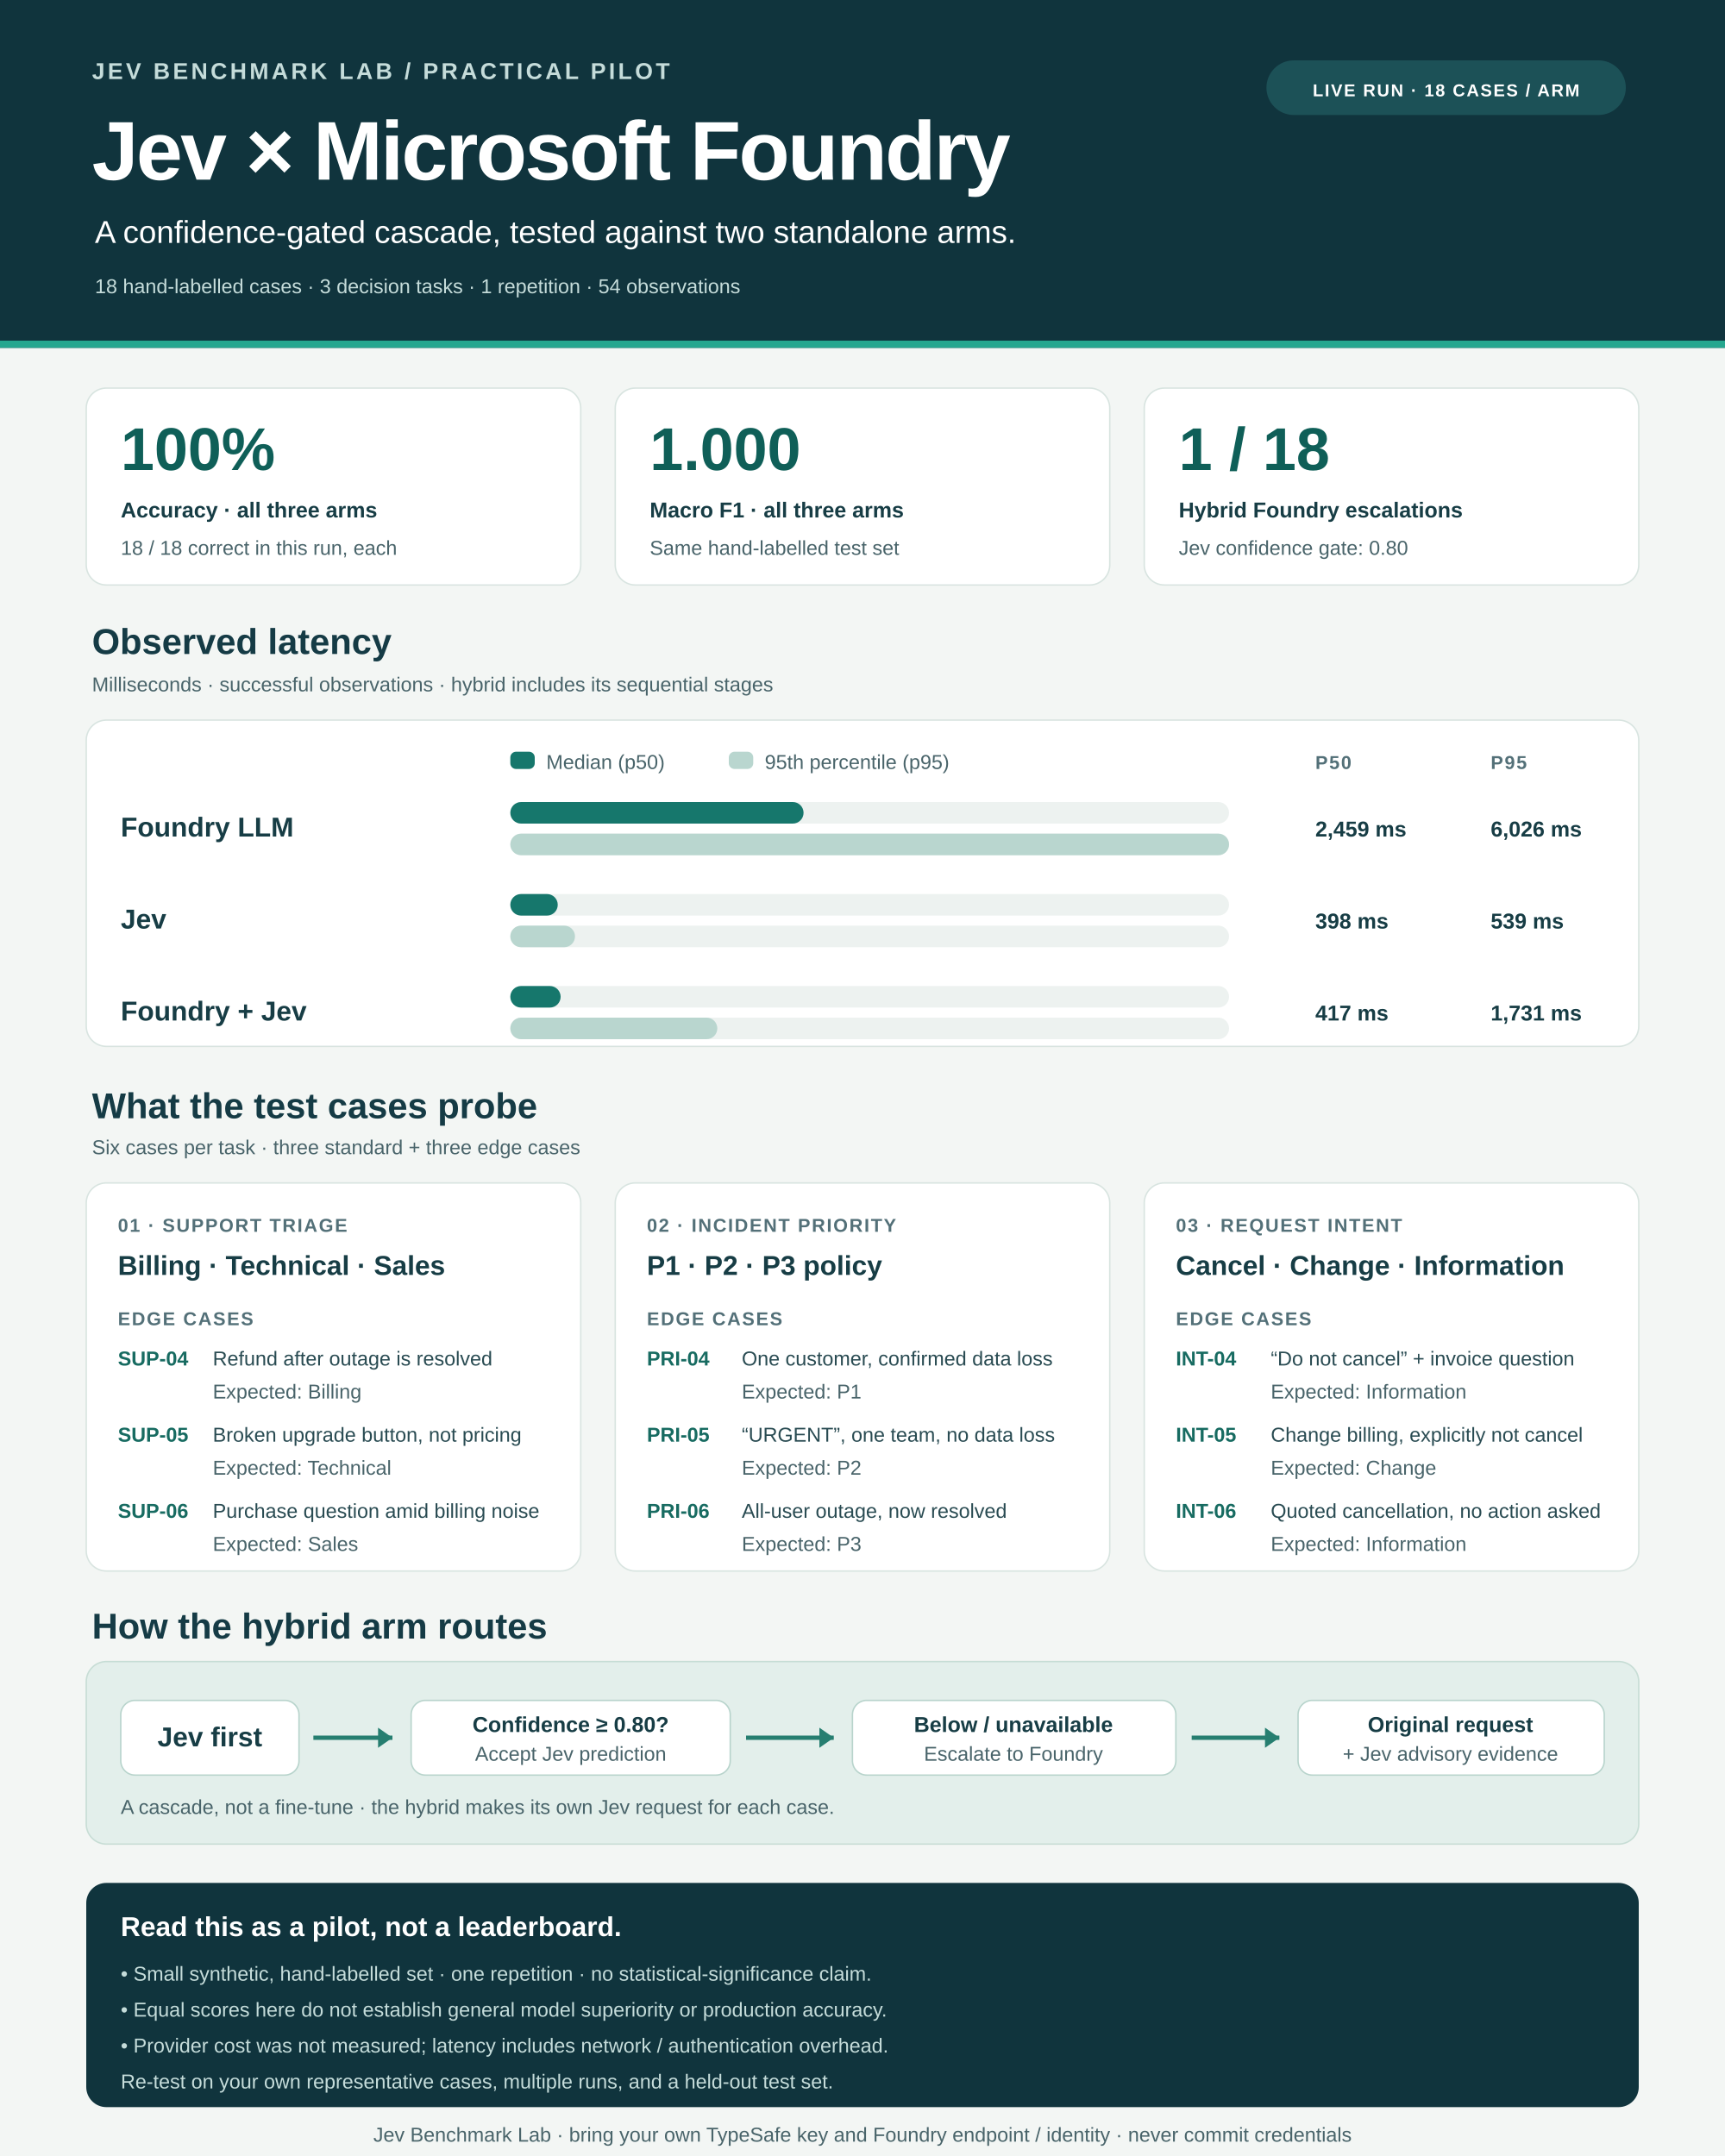
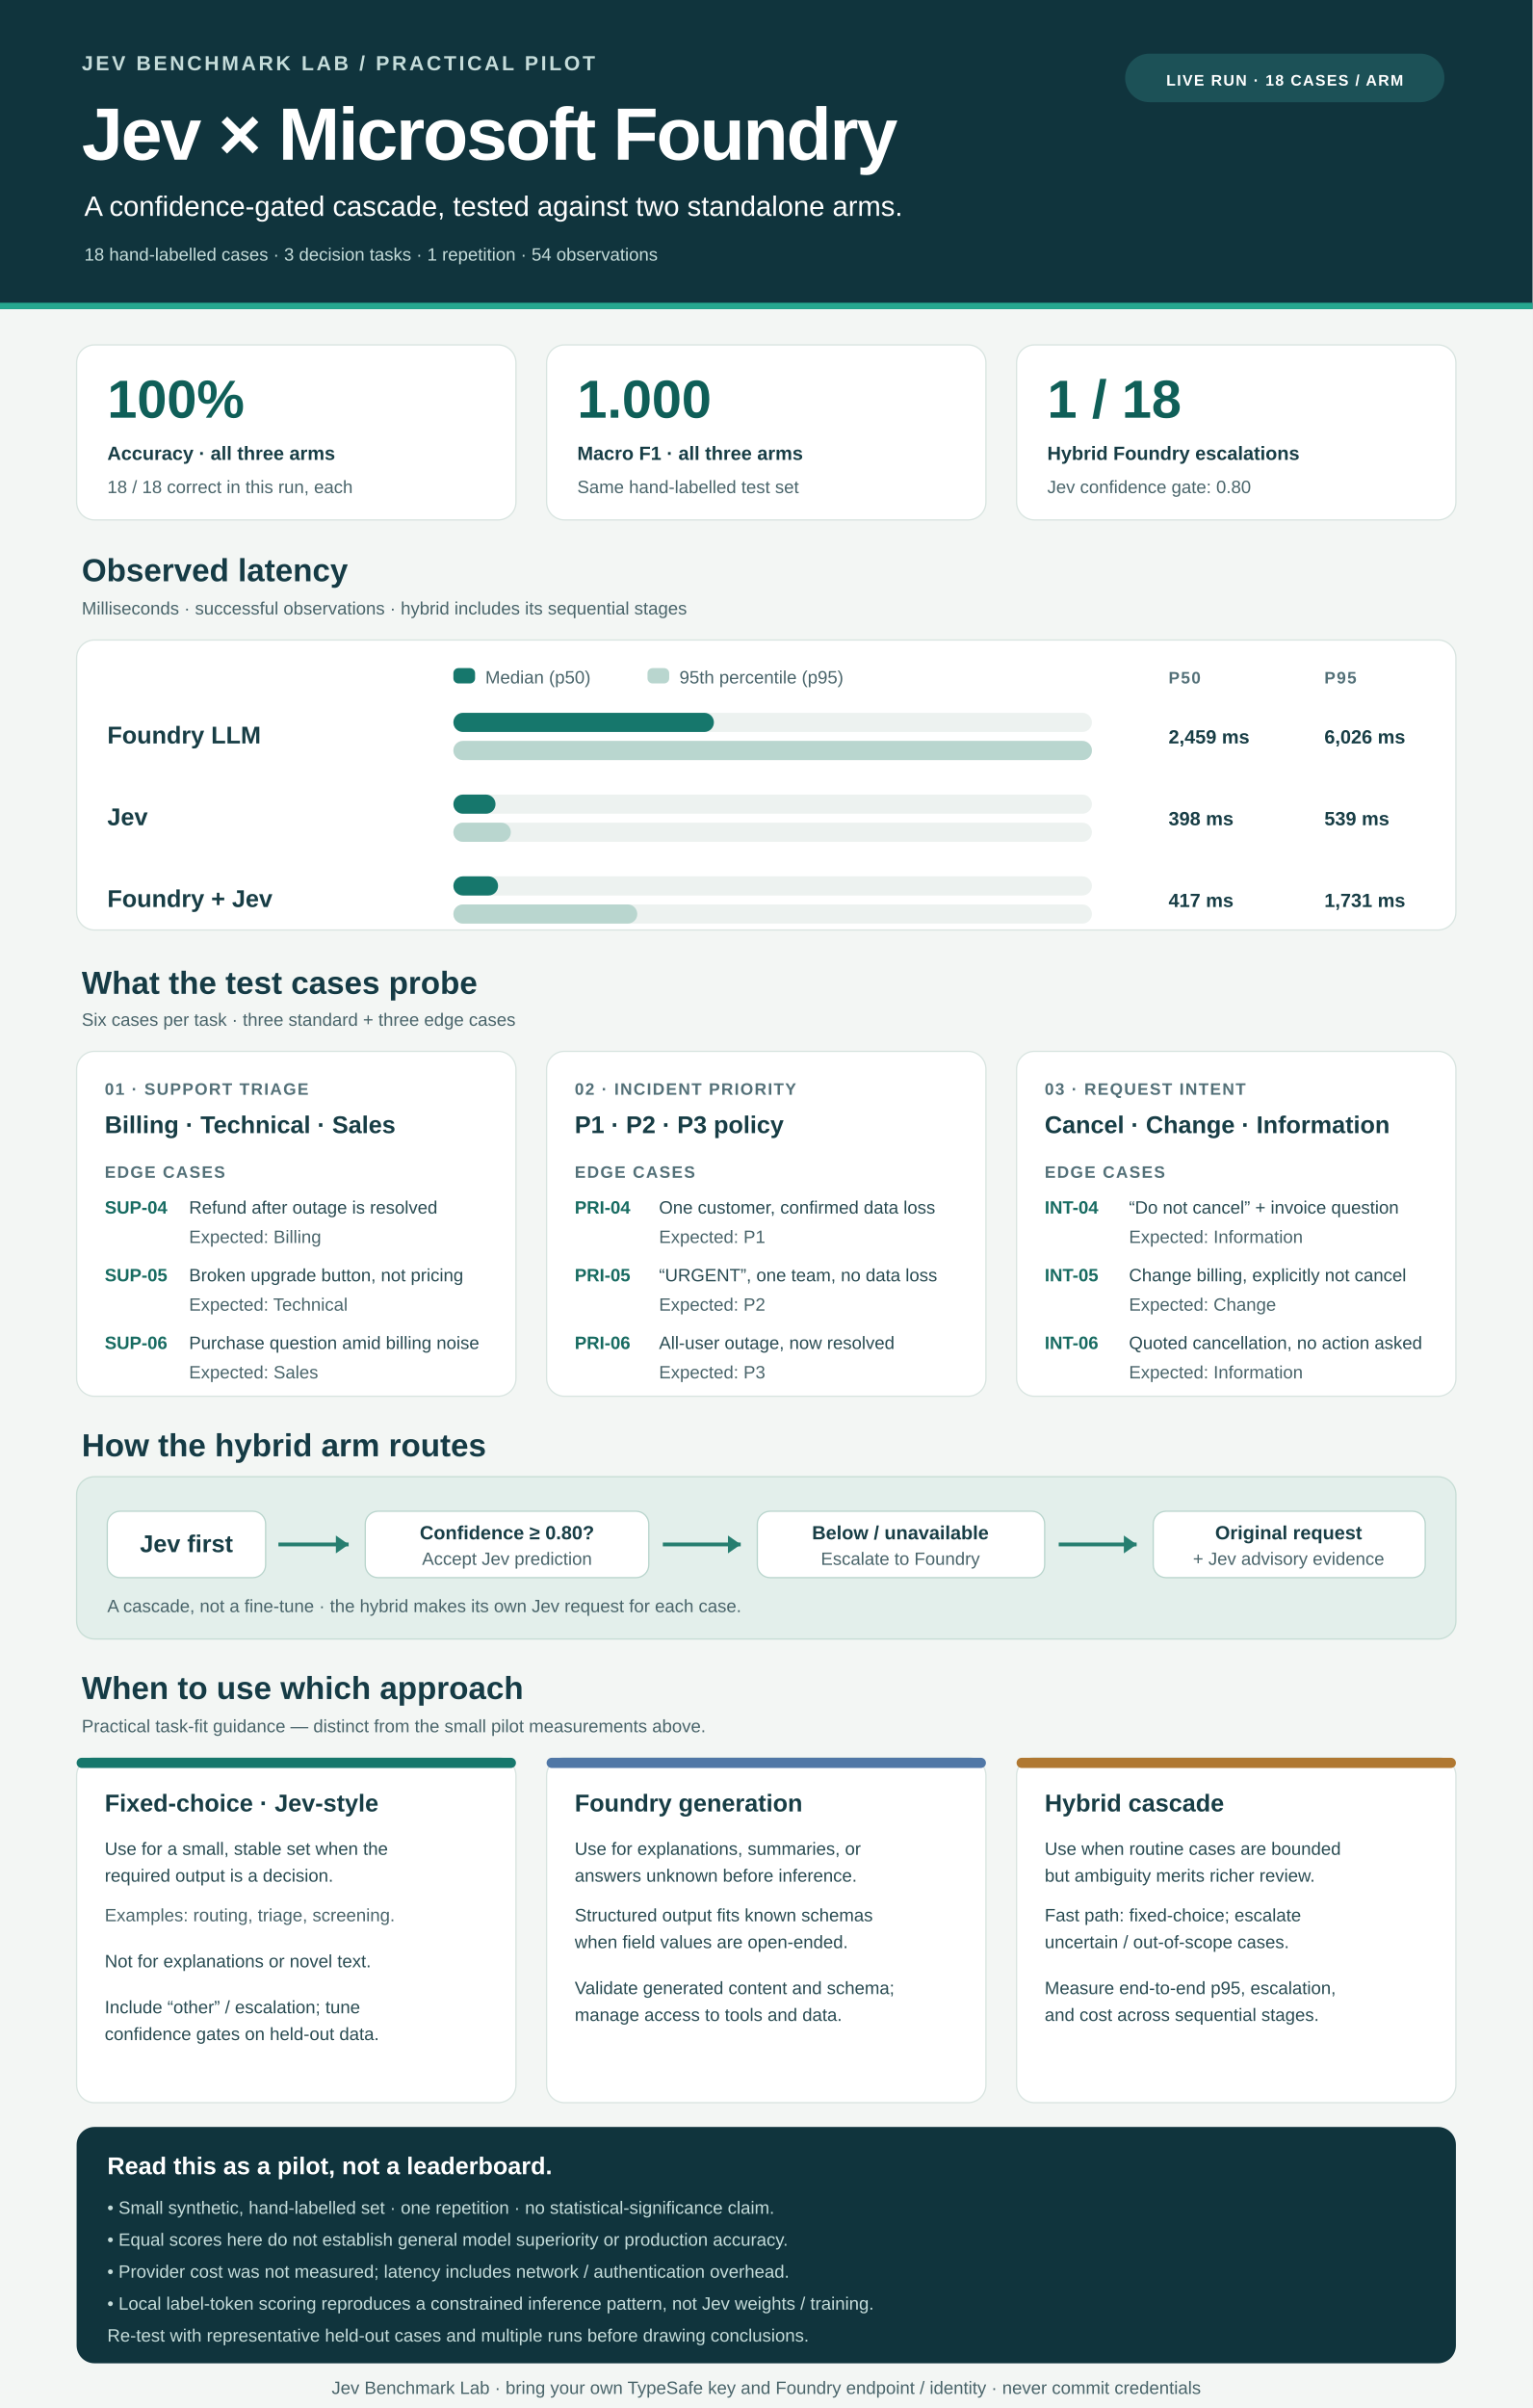
- <svg xmlns="http://www.w3.org/2000/svg" width="1200" height="1500" viewBox="0 0 1200 1500" role="img" aria-labelledby="title desc">
+ <svg xmlns="http://www.w3.org/2000/svg" width="1200" height="1885" viewBox="0 0 1200 1885" role="img" aria-labelledby="title desc">
  <defs>
    <style>
      text { font-family: "Segoe UI", Arial, sans-serif; }
      .eyebrow { font-size: 16px; font-weight: 700; letter-spacing: 2px; }
      .title { font-size: 58px; font-weight: 750; letter-spacing: -1.5px; }
      .subtitle { font-size: 22px; }
      .section { font-size: 25px; font-weight: 700; fill: #153b45; }
      .body { font-size: 14px; fill: #294b52; }
      .small { font-size: 14px; fill: #49646a; }
      .cardTitle { font-size: 19px; font-weight: 700; fill: #173d45; }
      .metric { font-size: 42px; font-weight: 750; fill: #0f5f58; }
      .label { font-size: 15px; font-weight: 650; fill: #173d45; }
      .white { fill: #ffffff; }
      .mutedWhite { fill: #c5dcda; }
      .caps { font-size: 13px; font-weight: 700; letter-spacing: 1px; fill: #537078; }
      .code { font-size: 14px; font-weight: 700; fill: #176b61; }
    </style>
  </defs>
-   <rect width="1200" height="1500" fill="#f3f6f4" />
+   <rect width="1200" height="1885" fill="#f3f6f4" />
  <rect width="1200" height="242" fill="#10343d" />
  <rect x="0" y="237" width="1200" height="5" fill="#26a78f" />
  <text x="64" y="55" class="eyebrow mutedWhite">JEV BENCHMARK LAB  /  PRACTICAL PILOT</text>
  <text x="64" y="125" class="title white">Jev × Microsoft Foundry</text>
  <text x="66" y="169" class="subtitle white">A confidence-gated cascade, tested against two standalone arms.</text>
  <text x="66" y="204" class="small mutedWhite">18 hand-labelled cases  ·  3 decision tasks  ·  1 repetition  ·  54 observations</text>
  <rect x="881" y="42" width="250" height="38" rx="19" fill="#1c5157" />
  <text x="1006" y="67" text-anchor="middle" class="eyebrow white" style="font-size:12px;letter-spacing:1px">LIVE RUN · 18 CASES / ARM</text>
  <rect x="60" y="270" width="344" height="137" rx="14" fill="#ffffff" stroke="#d8e4e0" />
  <rect x="428" y="270" width="344" height="137" rx="14" fill="#ffffff" stroke="#d8e4e0" />
  <rect x="796" y="270" width="344" height="137" rx="14" fill="#ffffff" stroke="#d8e4e0" />
  <text x="84" y="327" class="metric">100%</text>
  <text x="84" y="360" class="label">Accuracy · all three arms</text>
  <text x="84" y="386" class="small">18 / 18 correct in this run, each</text>
  <text x="452" y="327" class="metric">1.000</text>
  <text x="452" y="360" class="label">Macro F1 · all three arms</text>
  <text x="452" y="386" class="small">Same hand-labelled test set</text>
  <text x="820" y="327" class="metric">1 / 18</text>
  <text x="820" y="360" class="label">Hybrid Foundry escalations</text>
  <text x="820" y="386" class="small">Jev confidence gate: 0.80</text>
  <text x="64" y="455" class="section">Observed latency</text>
  <text x="64" y="481" class="small">Milliseconds · successful observations · hybrid includes its sequential stages</text>
  <rect x="60" y="501" width="1080" height="227" rx="14" fill="#ffffff" stroke="#d8e4e0" />
  <rect x="355" y="523" width="17" height="12" rx="4" fill="#16776c" />
  <text x="380" y="535" class="small">Median (p50)</text>
  <rect x="507" y="523" width="17" height="12" rx="4" fill="#b9d6cf" />
  <text x="532" y="535" class="small">95th percentile (p95)</text>
  <text x="915" y="535" class="caps">P50</text>
  <text x="1037" y="535" class="caps">P95</text>
  <text x="84" y="582" class="cardTitle">Foundry LLM</text>
  <rect x="355" y="558" width="500" height="15" rx="7.5" fill="#edf2f0" />
  <rect x="355" y="558" width="204" height="15" rx="7.5" fill="#16776c" />
  <rect x="355" y="580" width="500" height="15" rx="7.5" fill="#edf2f0" />
  <rect x="355" y="580" width="500" height="15" rx="7.5" fill="#b9d6cf" />
  <text x="915" y="582" class="label">2,459 ms</text>
  <text x="1037" y="582" class="label">6,026 ms</text>
  <text x="84" y="646" class="cardTitle">Jev</text>
  <rect x="355" y="622" width="500" height="15" rx="7.5" fill="#edf2f0" />
  <rect x="355" y="622" width="33" height="15" rx="7.5" fill="#16776c" />
  <rect x="355" y="644" width="500" height="15" rx="7.5" fill="#edf2f0" />
  <rect x="355" y="644" width="45" height="15" rx="7.5" fill="#b9d6cf" />
  <text x="915" y="646" class="label">398 ms</text>
  <text x="1037" y="646" class="label">539 ms</text>
  <text x="84" y="710" class="cardTitle">Foundry + Jev</text>
  <rect x="355" y="686" width="500" height="15" rx="7.5" fill="#edf2f0" />
  <rect x="355" y="686" width="35" height="15" rx="7.5" fill="#16776c" />
  <rect x="355" y="708" width="500" height="15" rx="7.5" fill="#edf2f0" />
  <rect x="355" y="708" width="144" height="15" rx="7.5" fill="#b9d6cf" />
  <text x="915" y="710" class="label">417 ms</text>
  <text x="1037" y="710" class="label">1,731 ms</text>
  <text x="64" y="778" class="section">What the test cases probe</text>
  <text x="64" y="803" class="small">Six cases per task · three standard + three edge cases</text>
  <rect x="60" y="823" width="344" height="270" rx="14" fill="#ffffff" stroke="#d8e4e0" />
  <rect x="428" y="823" width="344" height="270" rx="14" fill="#ffffff" stroke="#d8e4e0" />
  <rect x="796" y="823" width="344" height="270" rx="14" fill="#ffffff" stroke="#d8e4e0" />
  <text x="82" y="857" class="caps">01 · SUPPORT TRIAGE</text>
  <text x="82" y="887" class="cardTitle">Billing · Technical · Sales</text>
  <text x="82" y="922" class="caps">EDGE CASES</text>
  <text x="82" y="950" class="code">SUP-04</text>
  <text x="148" y="950" class="body">Refund after outage is resolved</text>
  <text x="148" y="973" class="small">Expected: Billing</text>
  <text x="82" y="1003" class="code">SUP-05</text>
  <text x="148" y="1003" class="body">Broken upgrade button, not pricing</text>
  <text x="148" y="1026" class="small">Expected: Technical</text>
  <text x="82" y="1056" class="code">SUP-06</text>
  <text x="148" y="1056" class="body">Purchase question amid billing noise</text>
  <text x="148" y="1079" class="small">Expected: Sales</text>
  <text x="450" y="857" class="caps">02 · INCIDENT PRIORITY</text>
  <text x="450" y="887" class="cardTitle">P1 · P2 · P3 policy</text>
  <text x="450" y="922" class="caps">EDGE CASES</text>
  <text x="450" y="950" class="code">PRI-04</text>
  <text x="516" y="950" class="body">One customer, confirmed data loss</text>
  <text x="516" y="973" class="small">Expected: P1</text>
  <text x="450" y="1003" class="code">PRI-05</text>
  <text x="516" y="1003" class="body">“URGENT”, one team, no data loss</text>
  <text x="516" y="1026" class="small">Expected: P2</text>
  <text x="450" y="1056" class="code">PRI-06</text>
  <text x="516" y="1056" class="body">All-user outage, now resolved</text>
  <text x="516" y="1079" class="small">Expected: P3</text>
  <text x="818" y="857" class="caps">03 · REQUEST INTENT</text>
  <text x="818" y="887" class="cardTitle">Cancel · Change · Information</text>
  <text x="818" y="922" class="caps">EDGE CASES</text>
  <text x="818" y="950" class="code">INT-04</text>
  <text x="884" y="950" class="body">“Do not cancel” + invoice question</text>
  <text x="884" y="973" class="small">Expected: Information</text>
  <text x="818" y="1003" class="code">INT-05</text>
  <text x="884" y="1003" class="body">Change billing, explicitly not cancel</text>
  <text x="884" y="1026" class="small">Expected: Change</text>
  <text x="818" y="1056" class="code">INT-06</text>
  <text x="884" y="1056" class="body">Quoted cancellation, no action asked</text>
  <text x="884" y="1079" class="small">Expected: Information</text>
  <text x="64" y="1140" class="section">How the hybrid arm routes</text>
  <rect x="60" y="1156" width="1080" height="127" rx="14" fill="#e3efeb" stroke="#c7ddd5" />
  <rect x="84" y="1183" width="124" height="52" rx="10" fill="#ffffff" stroke="#b8d4cc" />
  <text x="146" y="1215" text-anchor="middle" class="cardTitle">Jev first</text>
  <path d="M218 1209 H273" stroke="#267e70" stroke-width="3" fill="none" />
  <path d="M273 1209 l-10 -7 v14 z" fill="#267e70" />
  <rect x="286" y="1183" width="222" height="52" rx="10" fill="#ffffff" stroke="#b8d4cc" />
  <text x="397" y="1205" text-anchor="middle" class="label">Confidence ≥ 0.80?</text>
  <text x="397" y="1225" text-anchor="middle" class="small">Accept Jev prediction</text>
  <path d="M519 1209 H580" stroke="#267e70" stroke-width="3" fill="none" />
  <path d="M580 1209 l-10 -7 v14 z" fill="#267e70" />
  <rect x="593" y="1183" width="225" height="52" rx="10" fill="#ffffff" stroke="#b8d4cc" />
  <text x="705" y="1205" text-anchor="middle" class="label">Below / unavailable</text>
  <text x="705" y="1225" text-anchor="middle" class="small">Escalate to Foundry</text>
  <path d="M829 1209 H890" stroke="#267e70" stroke-width="3" fill="none" />
  <path d="M890 1209 l-10 -7 v14 z" fill="#267e70" />
  <rect x="903" y="1183" width="213" height="52" rx="10" fill="#ffffff" stroke="#b8d4cc" />
  <text x="1009" y="1205" text-anchor="middle" class="label">Original request</text>
  <text x="1009" y="1225" text-anchor="middle" class="small">+ Jev advisory evidence</text>
  <text x="84" y="1262" class="small">A cascade, not a fine-tune · the hybrid makes its own Jev request for each case.</text>
-   <rect x="60" y="1310" width="1080" height="156" rx="14" fill="#10343d" />
-   <text x="84" y="1347" class="cardTitle white">Read this as a pilot, not a leaderboard.</text>
-   <text x="84" y="1378" class="small mutedWhite">• Small synthetic, hand-labelled set · one repetition · no statistical-significance claim.</text>
-   <text x="84" y="1403" class="small mutedWhite">• Equal scores here do not establish general model superiority or production accuracy.</text>
-   <text x="84" y="1428" class="small mutedWhite">• Provider cost was not measured; latency includes network / authentication overhead.</text>
-   <text x="84" y="1453" class="small mutedWhite">Re-test on your own representative cases, multiple runs, and a held-out test set.</text>
-   <text x="600" y="1490" text-anchor="middle" class="small">Jev Benchmark Lab · bring your own TypeSafe key and Foundry endpoint / identity · never commit credentials</text>
+   <text x="64" y="1330" class="section">When to use which approach</text>
+   <text x="64" y="1356" class="small">Practical task-fit guidance — distinct from the small pilot measurements above.</text>
+   <rect x="60" y="1376" width="344" height="270" rx="14" fill="#ffffff" stroke="#d8e4e0" />
+   <rect x="428" y="1376" width="344" height="270" rx="14" fill="#ffffff" stroke="#d8e4e0" />
+   <rect x="796" y="1376" width="344" height="270" rx="14" fill="#ffffff" stroke="#d8e4e0" />
+   <rect x="60" y="1376" width="344" height="8" rx="4" fill="#16776c" />
+   <rect x="428" y="1376" width="344" height="8" rx="4" fill="#5077a6" />
+   <rect x="796" y="1376" width="344" height="8" rx="4" fill="#b07831" />
+   <text x="82" y="1418" class="cardTitle">Fixed-choice · Jev-style</text>
+   <text x="82" y="1452" class="body">Use for a small, stable set when the</text>
+   <text x="82" y="1473" class="body">required output is a decision.</text>
+   <text x="82" y="1504" class="small">Examples: routing, triage, screening.</text>
+   <text x="82" y="1540" class="body">Not for explanations or novel text.</text>
+   <text x="82" y="1576" class="body">Include “other” / escalation; tune</text>
+   <text x="82" y="1597" class="body">confidence gates on held-out data.</text>
+   <text x="450" y="1418" class="cardTitle">Foundry generation</text>
+   <text x="450" y="1452" class="body">Use for explanations, summaries, or</text>
+   <text x="450" y="1473" class="body">answers unknown before inference.</text>
+   <text x="450" y="1504" class="body">Structured output fits known schemas</text>
+   <text x="450" y="1525" class="body">when field values are open-ended.</text>
+   <text x="450" y="1561" class="body">Validate generated content and schema;</text>
+   <text x="450" y="1582" class="body">manage access to tools and data.</text>
+   <text x="818" y="1418" class="cardTitle">Hybrid cascade</text>
+   <text x="818" y="1452" class="body">Use when routine cases are bounded</text>
+   <text x="818" y="1473" class="body">but ambiguity merits richer review.</text>
+   <text x="818" y="1504" class="body">Fast path: fixed-choice; escalate</text>
+   <text x="818" y="1525" class="body">uncertain / out-of-scope cases.</text>
+   <text x="818" y="1561" class="body">Measure end-to-end p95, escalation,</text>
+   <text x="818" y="1582" class="body">and cost across sequential stages.</text>
+   <rect x="60" y="1665" width="1080" height="185" rx="14" fill="#10343d" />
+   <text x="84" y="1702" class="cardTitle white">Read this as a pilot, not a leaderboard.</text>
+   <text x="84" y="1733" class="small mutedWhite">• Small synthetic, hand-labelled set · one repetition · no statistical-significance claim.</text>
+   <text x="84" y="1758" class="small mutedWhite">• Equal scores here do not establish general model superiority or production accuracy.</text>
+   <text x="84" y="1783" class="small mutedWhite">• Provider cost was not measured; latency includes network / authentication overhead.</text>
+   <text x="84" y="1808" class="small mutedWhite">• Local label-token scoring reproduces a constrained inference pattern, not Jev weights / training.</text>
+   <text x="84" y="1833" class="small mutedWhite">Re-test with representative held-out cases and multiple runs before drawing conclusions.</text>
+   <text x="600" y="1874" text-anchor="middle" class="small">Jev Benchmark Lab · bring your own TypeSafe key and Foundry endpoint / identity · never commit credentials</text>
</svg>
